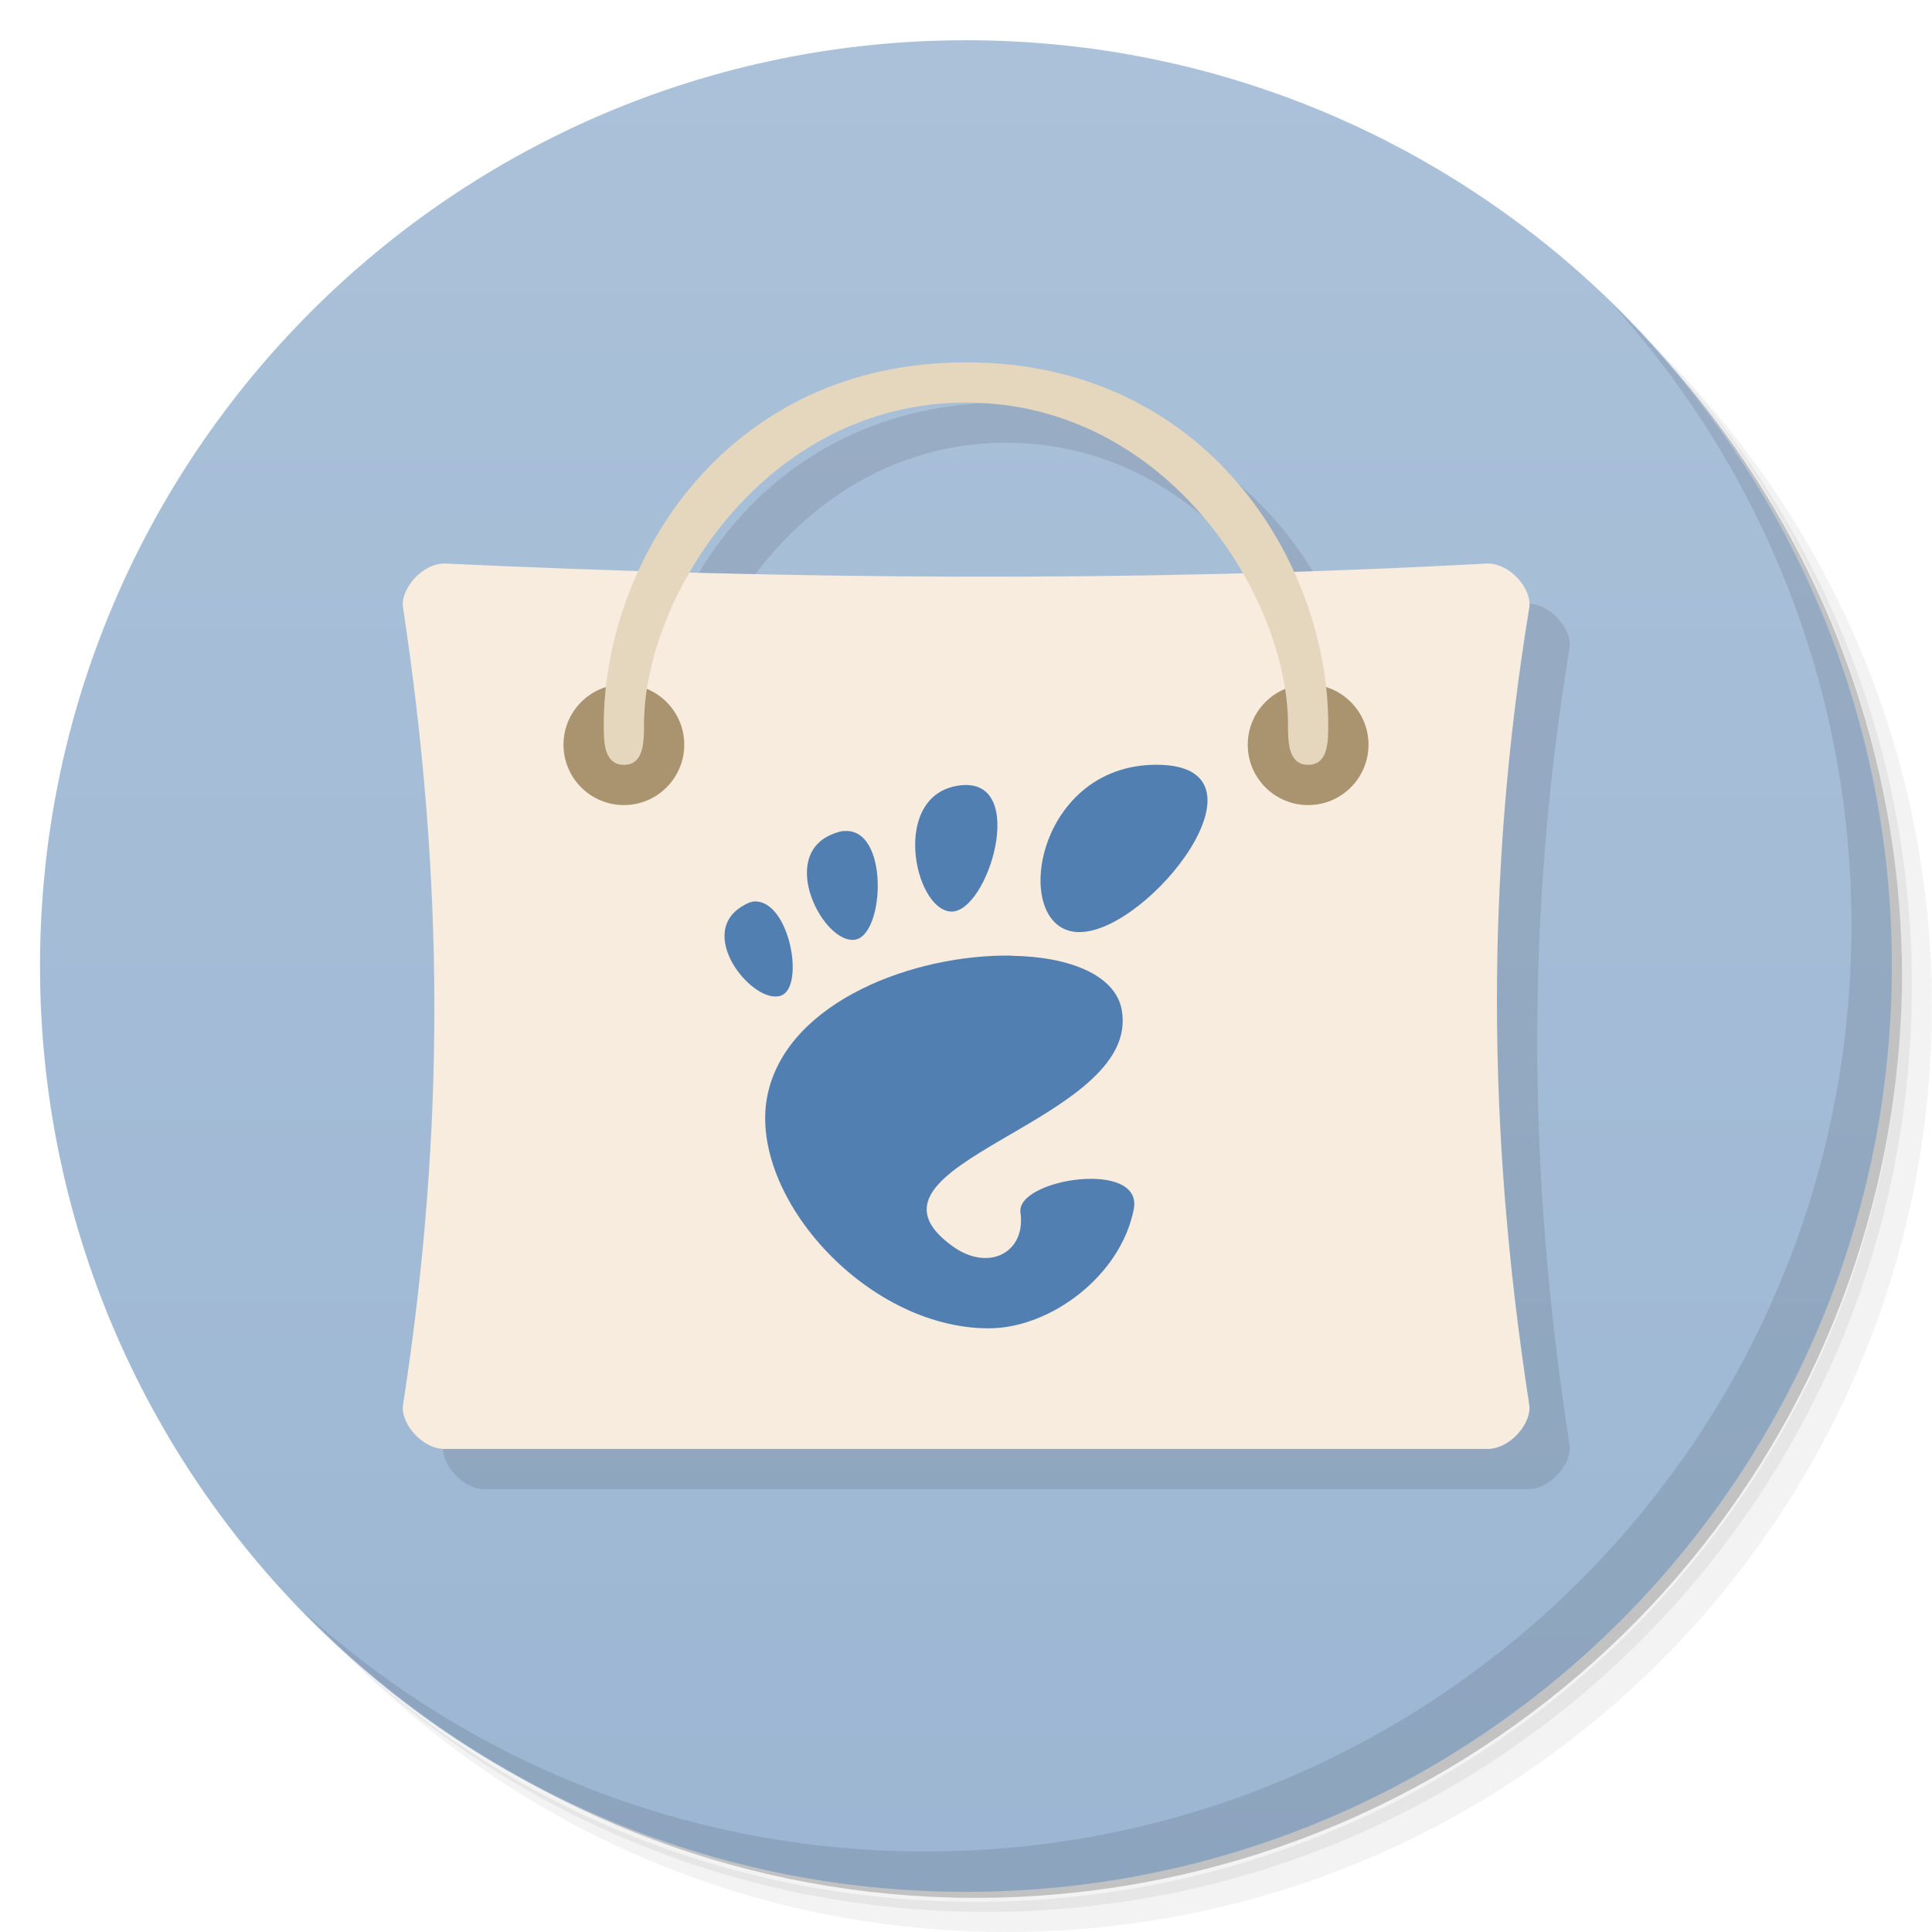
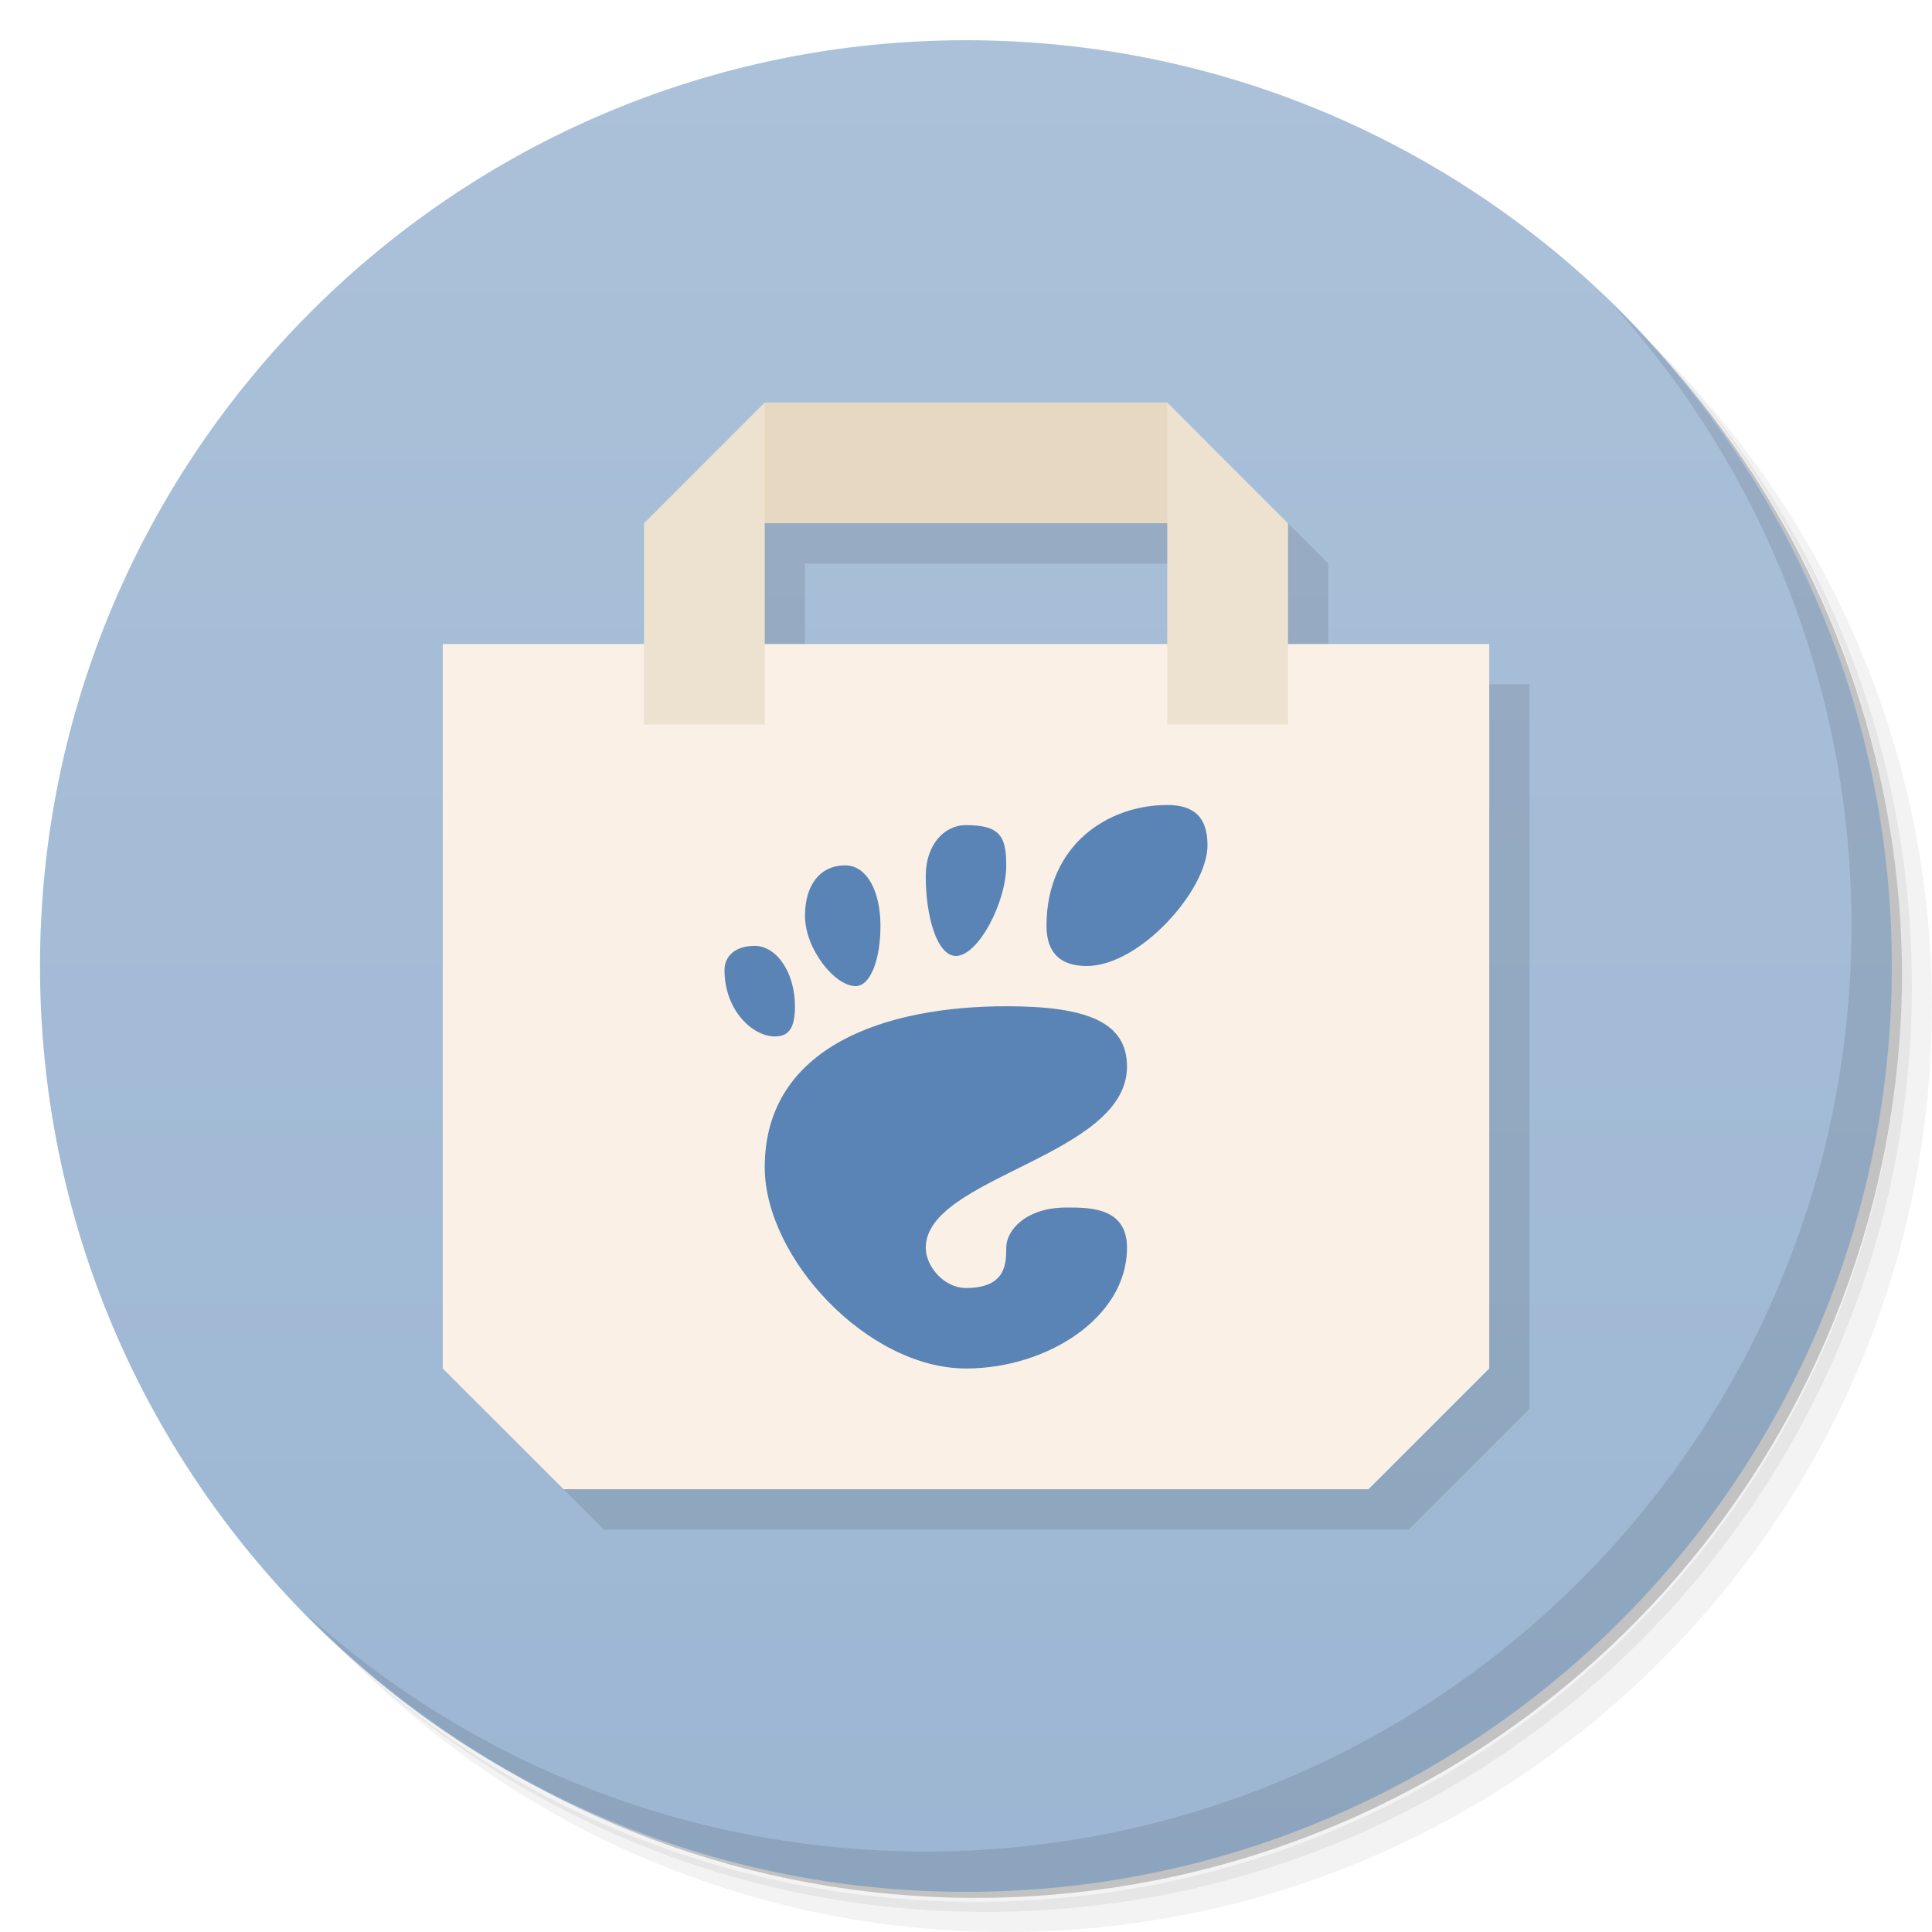
<svg xmlns="http://www.w3.org/2000/svg" version="1.1" viewBox="0 0 48 48">
  <defs>
    <linearGradient id="bg" x1="-24.814" x2="11.492" y1="18.959" y2="18.959" gradientUnits="userSpaceOnUse">
      <stop style="stop-color:#9cb6d3" offset="0" />
      <stop style="stop-color:#abc1d9" offset="1" />
    </linearGradient>
  </defs>
  <path d="m36.31 5c5.859 4.062 9.688 10.831 9.688 18.5 0 12.426-10.07 22.5-22.5 22.5-7.669 0-14.438-3.828-18.5-9.688 1.037 1.822 2.306 3.499 3.781 4.969 4.085 3.712 9.514 5.969 15.469 5.969 12.703 0 23-10.298 23-23 0-5.954-2.256-11.384-5.969-15.469-1.469-1.475-3.147-2.744-4.969-3.781zm4.969 3.781c3.854 4.113 6.219 9.637 6.219 15.719 0 12.703-10.297 23-23 23-6.081 0-11.606-2.364-15.719-6.219 4.16 4.144 9.883 6.719 16.219 6.719 12.703 0 23-10.298 23-23 0-6.335-2.575-12.06-6.719-16.219z" style="opacity:.05" />
  <path d="m41.28 8.781c3.712 4.085 5.969 9.514 5.969 15.469 0 12.703-10.297 23-23 23-5.954 0-11.384-2.256-15.469-5.969 4.113 3.854 9.637 6.219 15.719 6.219 12.703 0 23-10.298 23-23 0-6.081-2.364-11.606-6.219-15.719z" style="opacity:.1" />
  <path d="m31.25 2.375c8.615 3.154 14.75 11.417 14.75 21.13 0 12.426-10.07 22.5-22.5 22.5-9.708 0-17.971-6.135-21.12-14.75a23 23 0 0 0 44.875-7 23 23 0 0 0-16-21.875z" style="opacity:.2" />
  <path transform="matrix(0 -1.267 1.4978 0 -28.397 15.56)" d="m11.492 34.983a18.15 15.356 0 1 1-36.31 0 18.15 15.356 0 1 1 36.31 0z" style="fill:url(#bg)" />
  <path d="m40.03 7.531c3.712 4.084 5.969 9.514 5.969 15.469 0 12.703-10.297 23-23 23-5.954 0-11.384-2.256-15.469-5.969 4.178 4.291 10.01 6.969 16.469 6.969 12.703 0 23-10.298 23-23 0-6.462-2.677-12.291-6.969-16.469z" style="opacity:.1" />
-   <path d="m25 10c-4.144 0-6.855 2.382-8.137 5.176-1.596-0.05-3.192-0.102-4.783-0.176-0.586-0.031-1.145 0.648-1.066 1.098 1.01 6.68 1.063 12.92 0 19.803-0.074 0.453 0.48 1.121 1.066 1.098h25.836c0.598 0.023 1.148-0.645 1.078-1.098-1.063-6.879-1.078-13.201 0-19.803 0.078-0.453-0.48-1.133-1.078-1.098-1.598 0.087-3.185 0.136-4.773 0.188-1.28-2.8-3.995-5.188-8.143-5.188zm0 1c3.2 0 5.576 1.981 6.875 4.236-4.614 0.123-9.191 0.108-13.742-0.016 1.301-2.25 3.674-4.221 6.867-4.221z" style="opacity:.1" />
-   <path d="m11.08 14.002c-0.586-0.031-1.145 0.648-1.066 1.098 1.01 6.68 1.063 12.918 0 19.801-0.074 0.453 0.48 1.121 1.066 1.098h25.836c0.598 0.023 1.148-0.645 1.078-1.098-1.063-6.879-1.078-13.199 0-19.801 0.078-0.453-0.48-1.133-1.078-1.098-8.738 0.473-17.32 0.395-25.836 0" style="fill:#f8ecde" />
-   <path d="m17 18.502c0 0.828-0.672 1.5-1.5 1.5s-1.5-0.672-1.5-1.5 0.672-1.5 1.5-1.5 1.5 0.672 1.5 1.5" style="fill:#a9946f" />
-   <path d="m34 18.502c0 0.828-0.672 1.5-1.5 1.5s-1.5-0.672-1.5-1.5 0.672-1.5 1.5-1.5 1.5 0.672 1.5 1.5" style="fill:#a9946f" />
-   <path d="m15.5 19.002c-0.5 0-0.5-0.578-0.5-1 0-4.01 3-9 9-9 5.996 0 9 4.988 9 9 0 0.422 0 1-0.5 1s-0.5-0.578-0.5-1c0-3.168-3-8-8-8s-8 4.832-8 8c0 0.422 0 1-0.496 1" style="fill:#e5d6be" />
-   <path d="m28.731 19c-3.072 0-3.645 4.158-1.914 4.158s4.987-4.158 1.914-4.158m-4.883 0.513c-1.731 0.216-1.145 3.082-0.225 3.134 0.92 0.052 1.954-3.348 0.225-3.134m-2.889 1.131c-0.077 7e-3 -0.177 0.041-0.265 0.075-1.392 0.543-0.218 2.774 0.562 2.625 0.73-0.144 0.837-2.812-0.302-2.695m-2.176 1.746c-0.121-0.003-0.234 0.055-0.375 0.144-1.111 0.727 0.358 2.463 1.015 2.191 0.573-0.238 0.207-2.306-0.639-2.334m6.346 1.346c-2.383-0.038-5.507 1.114-6.041 3.393-0.58 2.463 2.379 5.867 5.482 5.867 1.526 0 3.273-1.298 3.601-2.952 0.254-1.26-2.929-0.761-2.814 0.075 0.141 0.998-0.794 1.483-1.687 0.837-2.845-2.054 4.702-3.062 4.204-5.867-0.154-0.875-1.308-1.329-2.741-1.349" style="fill:#527fb2;stroke-width:.988" />
+   <path d="m20 11-3 3v3h-5v18l3 3h20l3-3v-18h-5v-3l-3-3zm0 3h10v3h-10z" style="opacity:.1" />
+   <path d="m11 16h26v18l-3 3h-20l-3-3z" style="fill:#faf0e5" />
+   <path d="m19 10h10l1 3h-12z" style="fill:#e6d8c1" />
+   <path d="m19 10-3 3v5h3zm10 0v8h3v-5z" style="fill:#ede1cf" />
+   <path d="m29 20c-1.484 0-3 1-3 3 0 0.68 0.351 1 1 1 1.324 0 3-1.895 3-3 0-0.718-0.356-1-1-1zm-8 1.5c-0.635-1e-3 -1 0.5-1 1.25 0 0.828 0.737 1.742 1.25 1.75 0.381 0.006 0.625-0.672 0.625-1.5s-0.323-1.499-0.875-1.5zm3-1c-0.552 0-0.996 0.5-1 1.25-0.005 1 0.276 2 0.75 2 0.552 0 1.25-1.329 1.25-2.25 0-0.712-0.148-1-1-1zm-5.25 3c-0.497 0-0.75 0.268-0.75 0.6 0 1 0.698 1.65 1.25 1.65 0.342 0 0.5-0.196 0.5-0.75 0-0.828-0.448-1.5-1-1.5zm6.25 1.5c-3 0-6 1-6 4 0 2.253 2.556 5 5 5 2 0 4-1.256 4-3 0-1-0.915-1-1.5-1-1 0-1.5 0.555-1.5 1 0 0.383 0 1-1 1-0.542 0-1-0.532-1-1 0-1.768 5-2.265 5-4.5 0-1.111-1-1.5-3-1.5z" style="fill:#5984b5" />
</svg>
